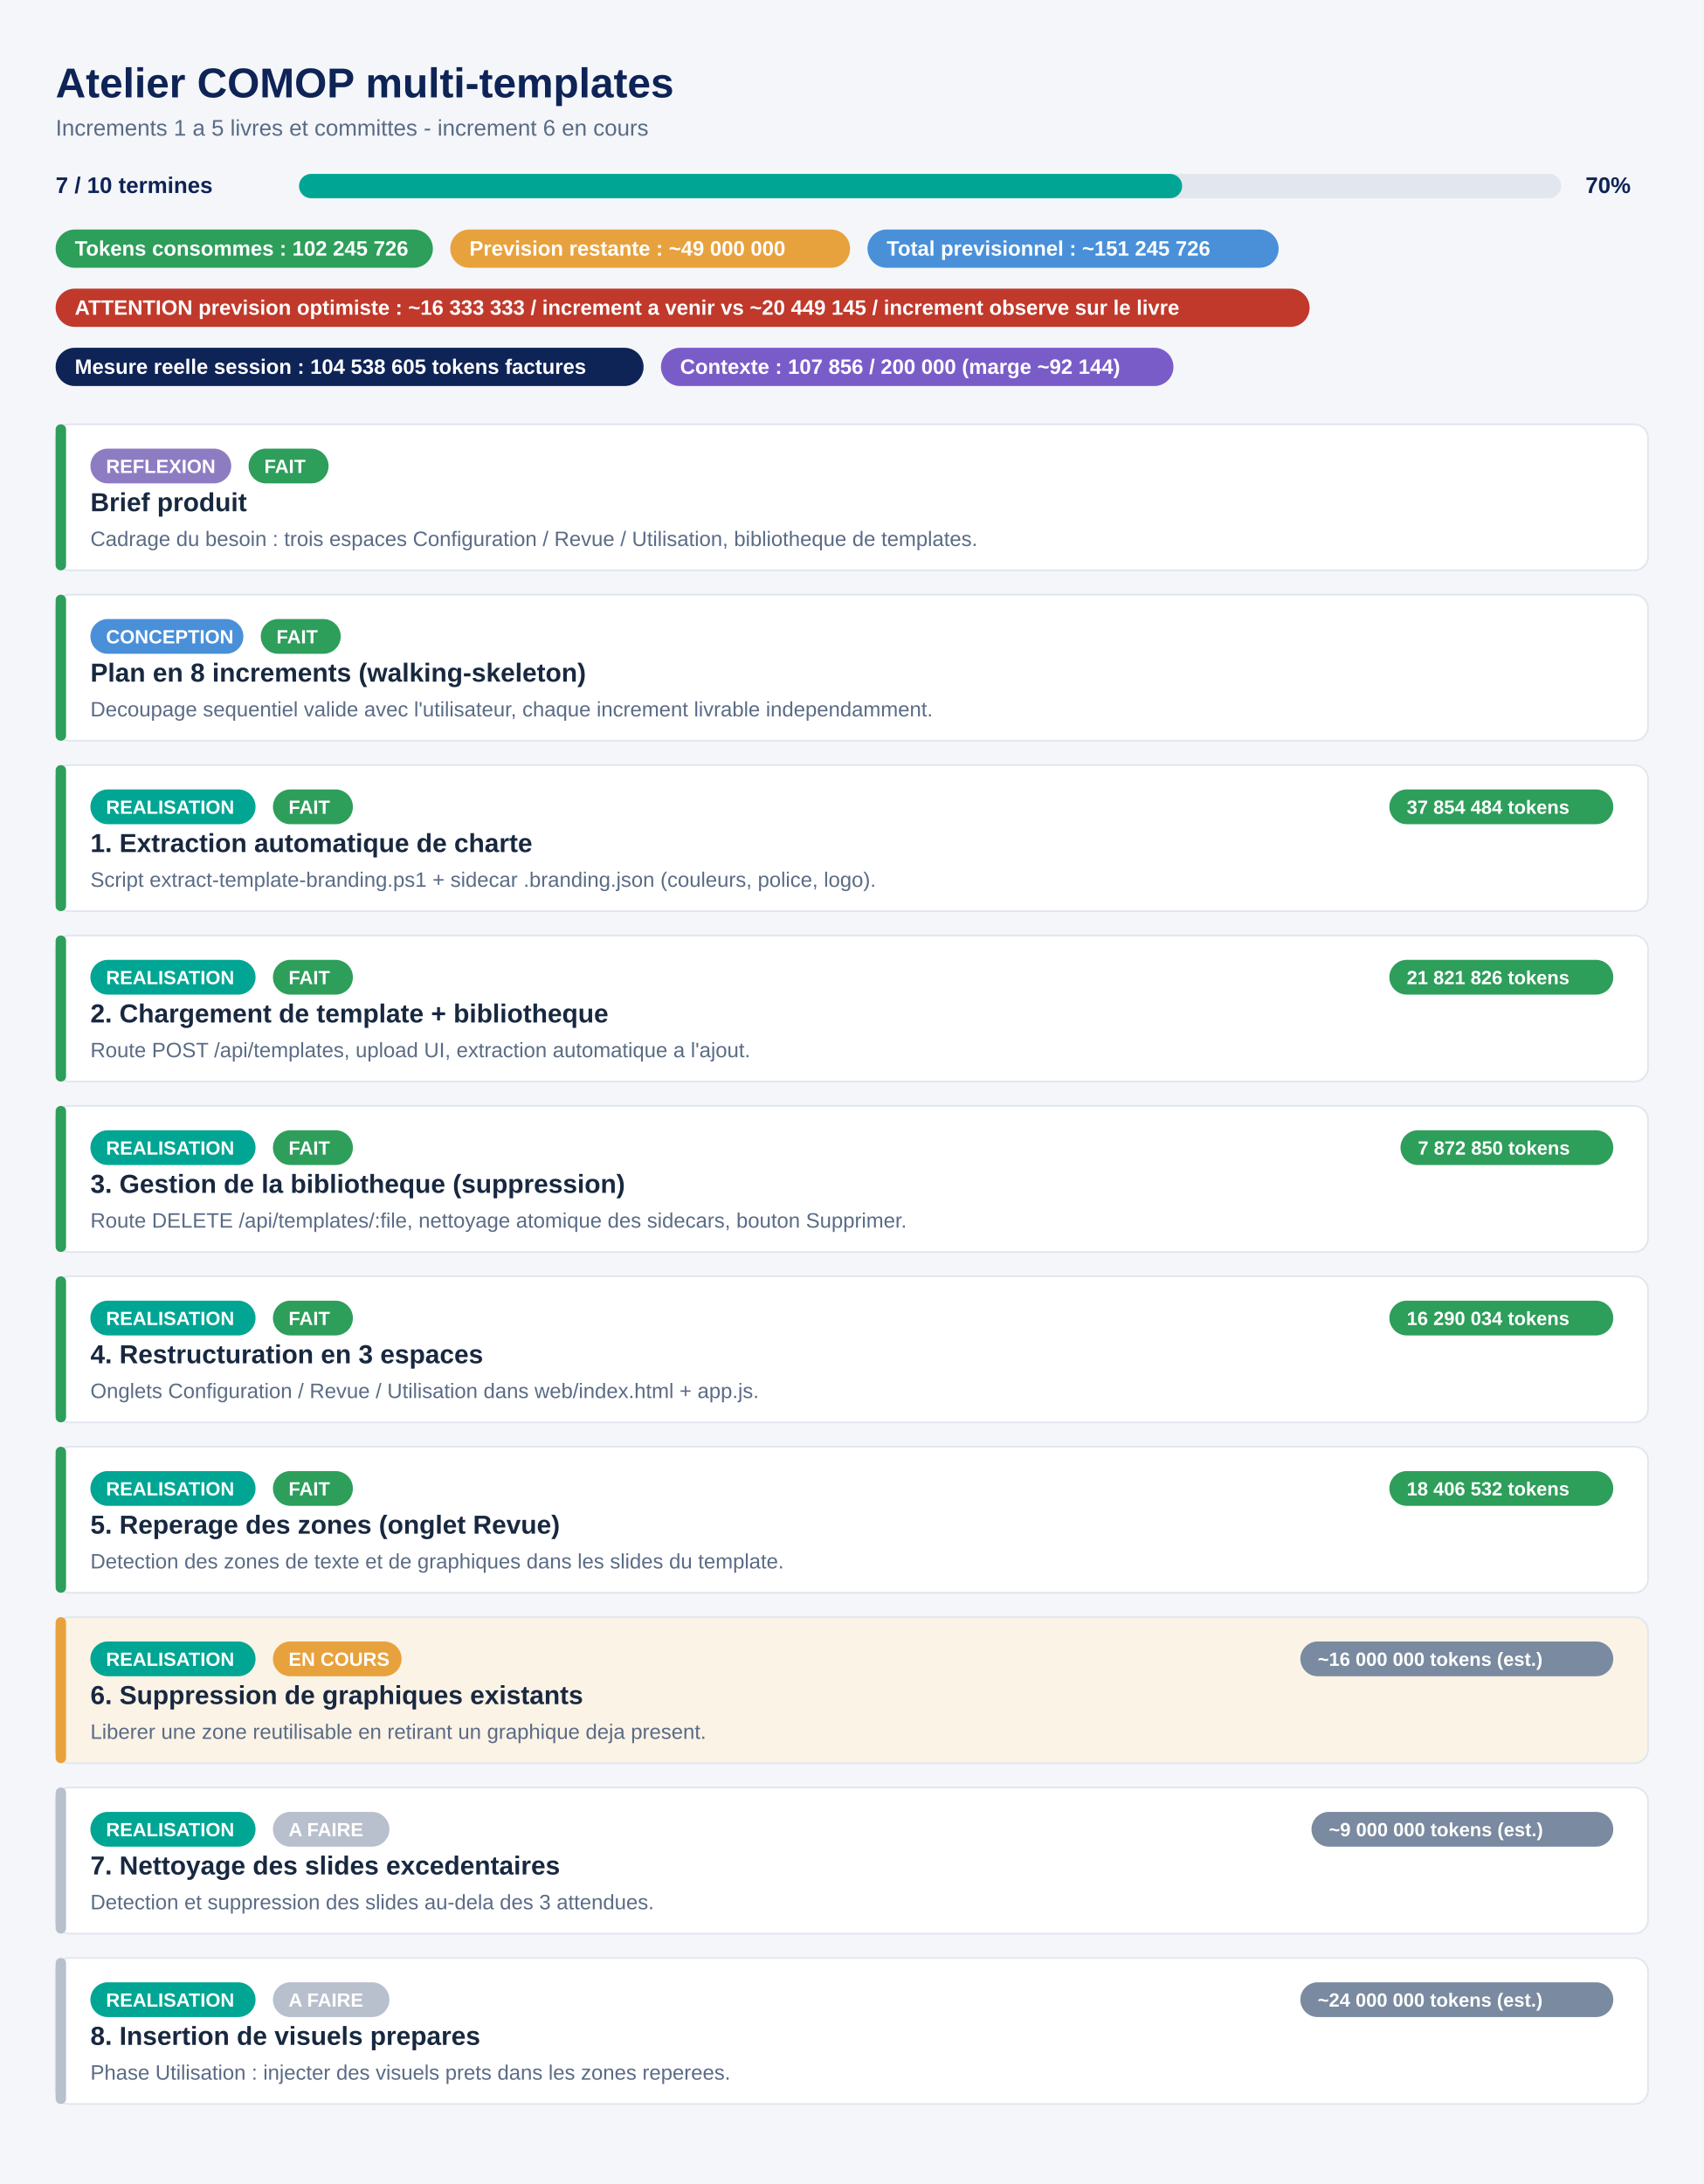
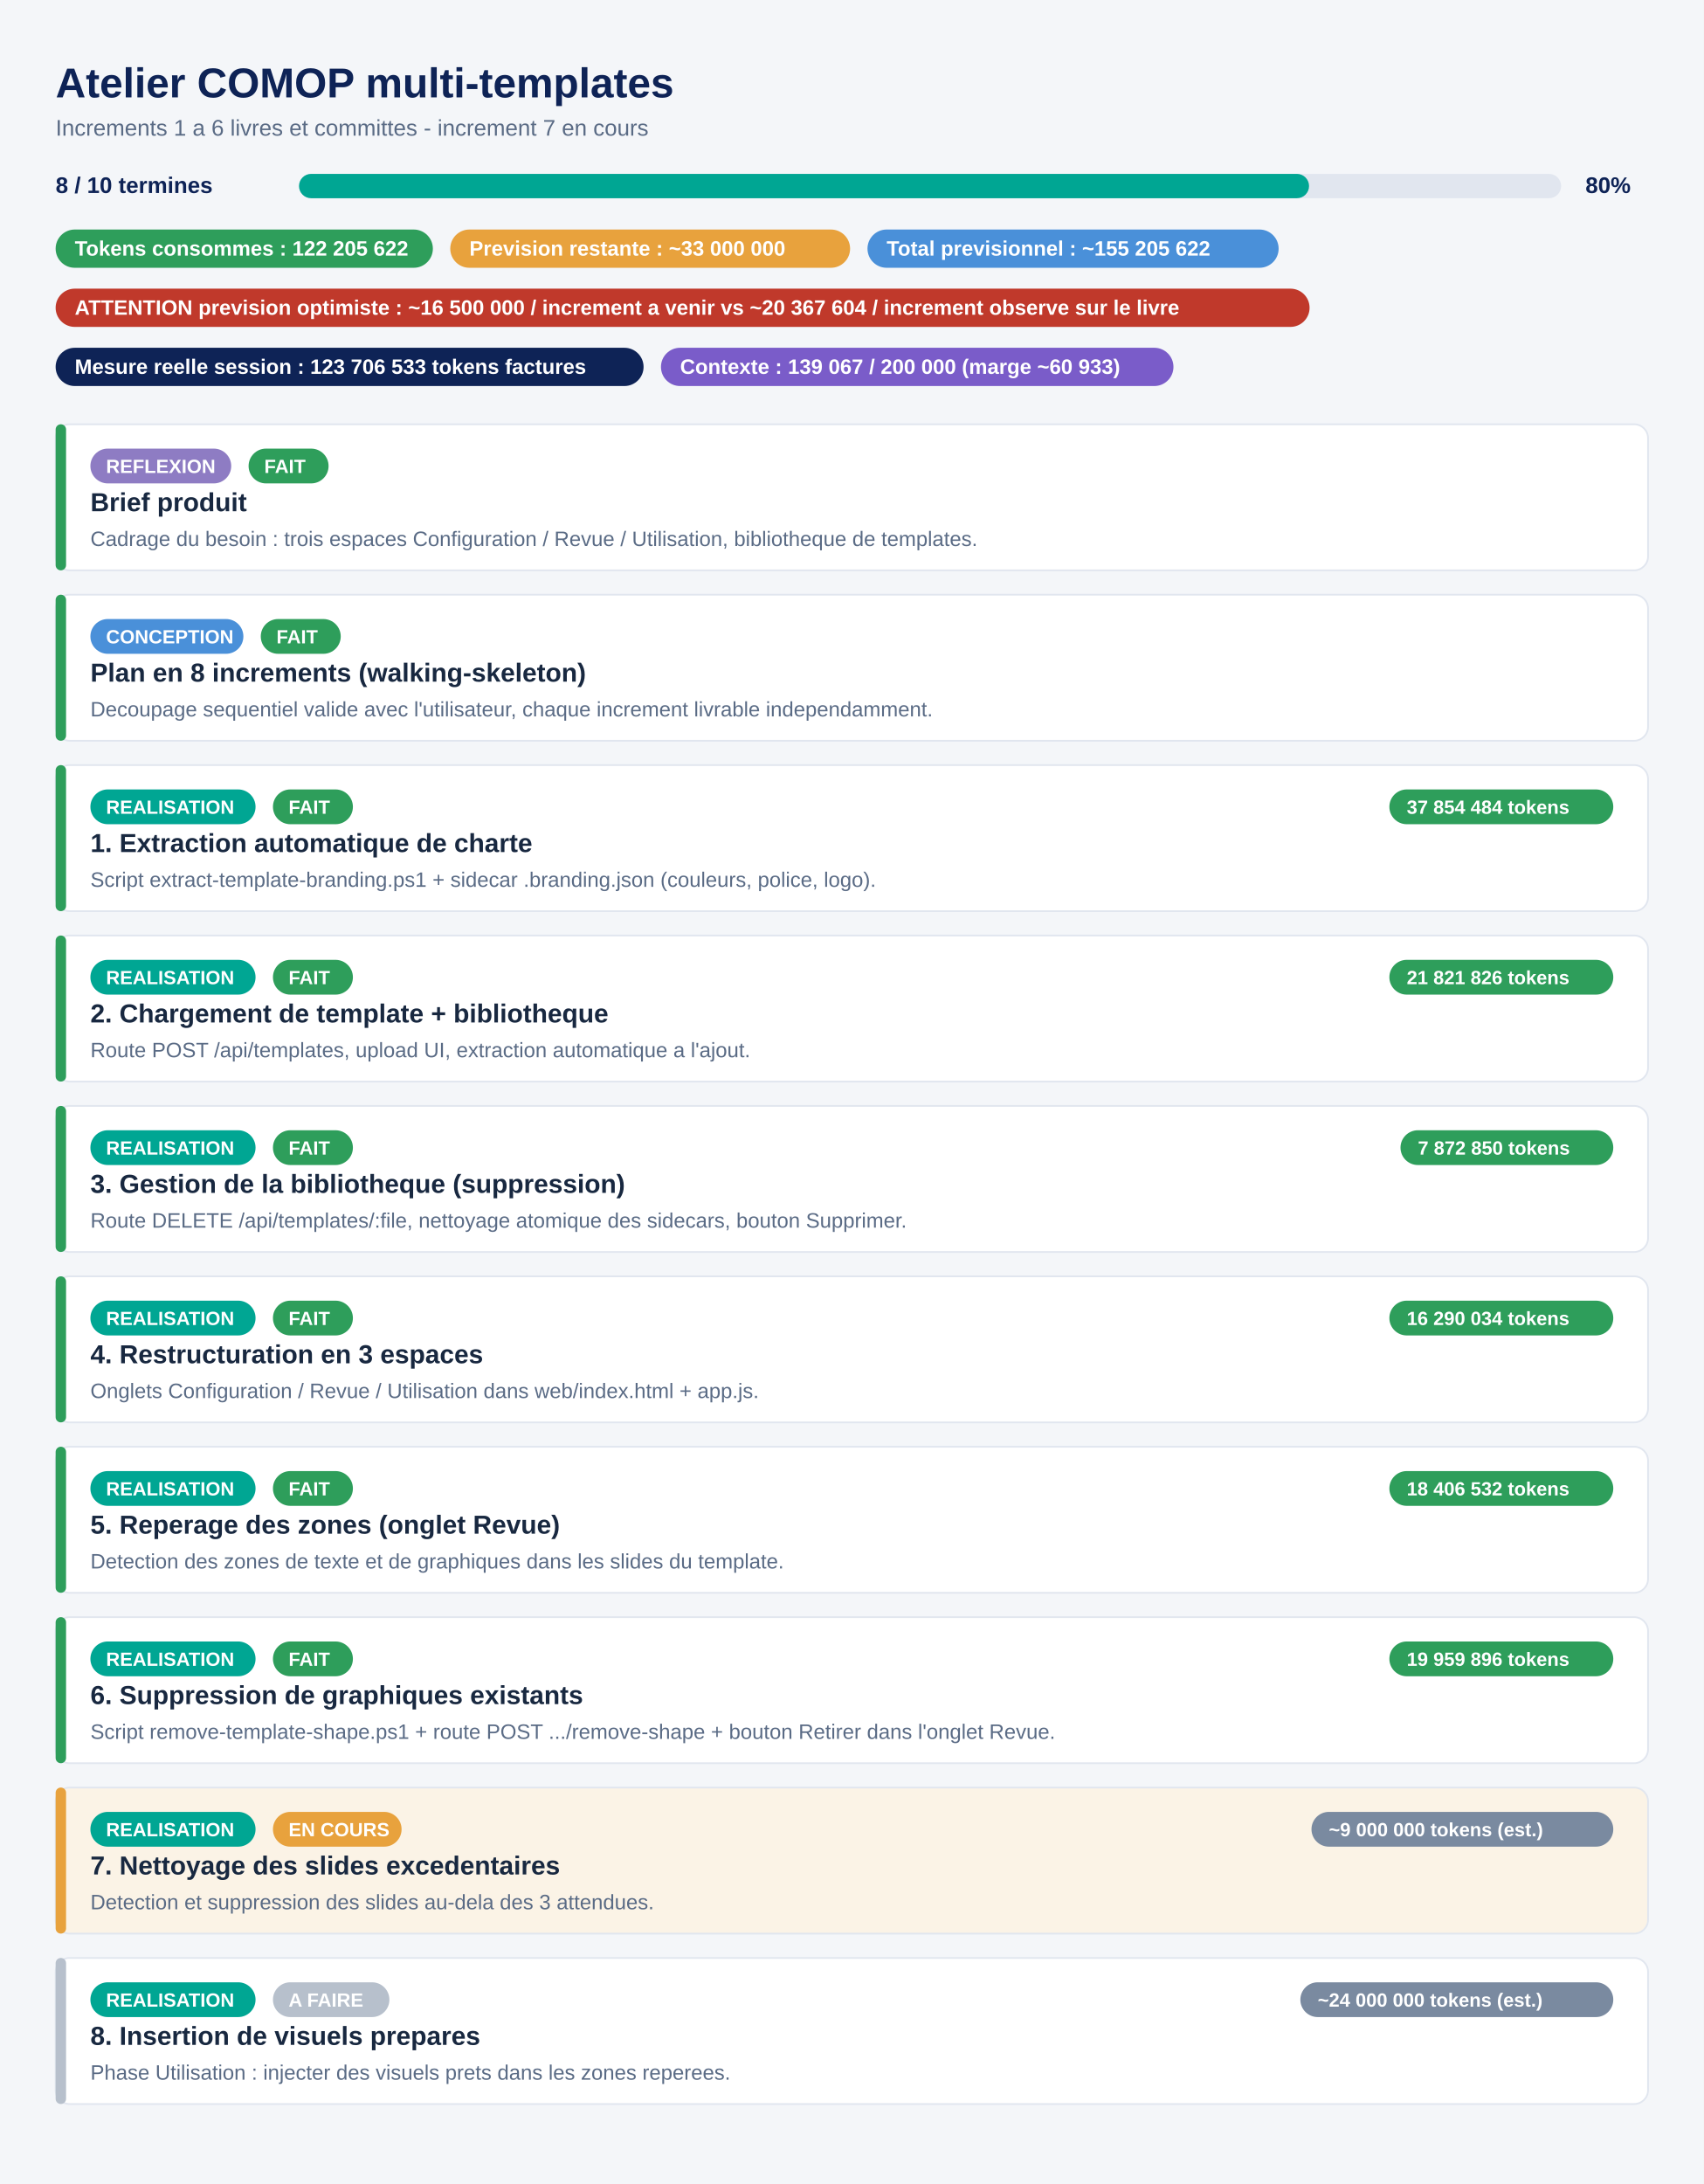
<svg xmlns="http://www.w3.org/2000/svg" width="980" height="1256" viewBox="0 0 980 1256" font-family="Segoe UI, Arial, sans-serif">
  <rect width="980" height="1256" fill="#F4F6F9" />
  <text x="32" y="56" font-size="24" font-weight="700" fill="#0E2356">Atelier COMOP multi-templates</text>
-   <text x="32" y="78" font-size="13" fill="#5A6B85">Increments 1 a 5 livres et committes - increment 6 en cours</text>
-   <text x="32" y="111" font-size="13" font-weight="600" fill="#0E2356">7 / 10 termines</text>
+   <text x="32" y="78" font-size="13" fill="#5A6B85">Increments 1 a 6 livres et committes - increment 7 en cours</text>
+   <text x="32" y="111" font-size="13" font-weight="600" fill="#0E2356">8 / 10 termines</text>
  <rect x="172" y="100" width="726" height="14" rx="7" fill="#E1E6EF" />
-   <rect x="172" y="100" width="508" height="14" rx="7" fill="#00A693" />
-   <text x="912" y="111" font-size="13" font-weight="600" fill="#0E2356">70%</text>
+   <rect x="172" y="100" width="581" height="14" rx="7" fill="#00A693" />
+   <text x="912" y="111" font-size="13" font-weight="600" fill="#0E2356">80%</text>
  <rect x="32" y="132" width="217" height="22" rx="11" fill="#2E9E5B" />
-   <text x="43" y="147" font-size="12" font-weight="600" fill="#FFFFFF">Tokens consommes : 102 245 726</text>
+   <text x="43" y="147" font-size="12" font-weight="600" fill="#FFFFFF">Tokens consommes : 122 205 622</text>
  <rect x="259" y="132" width="230" height="22" rx="11" fill="#E8A23D" />
-   <text x="270" y="147" font-size="12" font-weight="600" fill="#FFFFFF">Prevision restante : ~49 000 000</text>
+   <text x="270" y="147" font-size="12" font-weight="600" fill="#FFFFFF">Prevision restante : ~33 000 000</text>
  <rect x="499" y="132" width="236.5" height="22" rx="11" fill="#4A90D9" />
-   <text x="510" y="147" font-size="12" font-weight="600" fill="#FFFFFF">Total previsionnel : ~151 245 726</text>
+   <text x="510" y="147" font-size="12" font-weight="600" fill="#FFFFFF">Total previsionnel : ~155 205 622</text>
  <rect x="32" y="166" width="721.3" height="22" rx="11" fill="#C0392B" />
-   <text x="43" y="181" font-size="12" font-weight="600" fill="#FFFFFF">ATTENTION prevision optimiste : ~16 333 333 / increment a venir vs ~20 449 145 / increment observe sur le livre</text>
+   <text x="43" y="181" font-size="12" font-weight="600" fill="#FFFFFF">ATTENTION prevision optimiste : ~16 500 000 / increment a venir vs ~20 367 604 / increment observe sur le livre</text>
  <rect x="32" y="200" width="338.2" height="22" rx="11" fill="#0E2356" />
-   <text x="43" y="215" font-size="12" font-weight="600" fill="#FFFFFF">Mesure reelle session : 104 538 605 tokens factures</text>
+   <text x="43" y="215" font-size="12" font-weight="600" fill="#FFFFFF">Mesure reelle session : 123 706 533 tokens factures</text>
  <rect x="380.2" y="200" width="294.8" height="22" rx="11" fill="#7A5CC9" />
-   <text x="391.2" y="215" font-size="12" font-weight="600" fill="#FFFFFF">Contexte : 107 856 / 200 000 (marge ~92 144)</text>
+   <text x="391.2" y="215" font-size="12" font-weight="600" fill="#FFFFFF">Contexte : 139 067 / 200 000 (marge ~60 933)</text>
  <rect x="32" y="244" width="916" height="84" rx="8" fill="#FFFFFF" stroke="#E1E6EF" />
  <rect x="32" y="244" width="6" height="84" rx="3" fill="#2E9E5B" />
  <rect x="52" y="258" width="81" height="20" rx="10" fill="#8E7CC3" />
  <text x="61" y="272" font-size="11" font-weight="700" fill="#FFFFFF">REFLEXION</text>
  <rect x="143" y="258" width="46" height="20" rx="10" fill="#2E9E5B" />
  <text x="152" y="272" font-size="11" font-weight="700" fill="#FFFFFF">FAIT</text>
  <text x="52" y="294" font-size="15" font-weight="700" fill="#182840">Brief produit</text>
  <text x="52" y="314" font-size="12" fill="#5A6B85">Cadrage du besoin : trois espaces Configuration / Revue / Utilisation, bibliotheque de templates.</text>
  <rect x="32" y="342" width="916" height="84" rx="8" fill="#FFFFFF" stroke="#E1E6EF" />
  <rect x="32" y="342" width="6" height="84" rx="3" fill="#2E9E5B" />
  <rect x="52" y="356" width="88" height="20" rx="10" fill="#4A90D9" />
  <text x="61" y="370" font-size="11" font-weight="700" fill="#FFFFFF">CONCEPTION</text>
  <rect x="150" y="356" width="46" height="20" rx="10" fill="#2E9E5B" />
  <text x="159" y="370" font-size="11" font-weight="700" fill="#FFFFFF">FAIT</text>
  <text x="52" y="392" font-size="15" font-weight="700" fill="#182840">Plan en 8 increments (walking-skeleton)</text>
  <text x="52" y="412" font-size="12" fill="#5A6B85">Decoupage sequentiel valide avec l'utilisateur, chaque increment livrable independamment.</text>
  <rect x="32" y="440" width="916" height="84" rx="8" fill="#FFFFFF" stroke="#E1E6EF" />
  <rect x="32" y="440" width="6" height="84" rx="3" fill="#2E9E5B" />
  <rect x="52" y="454" width="95" height="20" rx="10" fill="#00A693" />
  <text x="61" y="468" font-size="11" font-weight="700" fill="#FFFFFF">REALISATION</text>
  <rect x="157" y="454" width="46" height="20" rx="10" fill="#2E9E5B" />
  <text x="166" y="468" font-size="11" font-weight="700" fill="#FFFFFF">FAIT</text>
  <rect x="799.2" y="454" width="128.8" height="20" rx="10" fill="#2E9E5B" />
  <text x="809.2" y="468" font-size="11" font-weight="700" fill="#FFFFFF">37 854 484 tokens</text>
  <text x="52" y="490" font-size="15" font-weight="700" fill="#182840">1. Extraction automatique de charte</text>
  <text x="52" y="510" font-size="12" fill="#5A6B85">Script extract-template-branding.ps1 + sidecar .branding.json (couleurs, police, logo).</text>
  <rect x="32" y="538" width="916" height="84" rx="8" fill="#FFFFFF" stroke="#E1E6EF" />
  <rect x="32" y="538" width="6" height="84" rx="3" fill="#2E9E5B" />
  <rect x="52" y="552" width="95" height="20" rx="10" fill="#00A693" />
  <text x="61" y="566" font-size="11" font-weight="700" fill="#FFFFFF">REALISATION</text>
  <rect x="157" y="552" width="46" height="20" rx="10" fill="#2E9E5B" />
  <text x="166" y="566" font-size="11" font-weight="700" fill="#FFFFFF">FAIT</text>
  <rect x="799.2" y="552" width="128.8" height="20" rx="10" fill="#2E9E5B" />
  <text x="809.2" y="566" font-size="11" font-weight="700" fill="#FFFFFF">21 821 826 tokens</text>
  <text x="52" y="588" font-size="15" font-weight="700" fill="#182840">2. Chargement de template + bibliotheque</text>
  <text x="52" y="608" font-size="12" fill="#5A6B85">Route POST /api/templates, upload UI, extraction automatique a l'ajout.</text>
  <rect x="32" y="636" width="916" height="84" rx="8" fill="#FFFFFF" stroke="#E1E6EF" />
  <rect x="32" y="636" width="6" height="84" rx="3" fill="#2E9E5B" />
  <rect x="52" y="650" width="95" height="20" rx="10" fill="#00A693" />
  <text x="61" y="664" font-size="11" font-weight="700" fill="#FFFFFF">REALISATION</text>
  <rect x="157" y="650" width="46" height="20" rx="10" fill="#2E9E5B" />
  <text x="166" y="664" font-size="11" font-weight="700" fill="#FFFFFF">FAIT</text>
  <rect x="805.6" y="650" width="122.4" height="20" rx="10" fill="#2E9E5B" />
  <text x="815.6" y="664" font-size="11" font-weight="700" fill="#FFFFFF">7 872 850 tokens</text>
  <text x="52" y="686" font-size="15" font-weight="700" fill="#182840">3. Gestion de la bibliotheque (suppression)</text>
  <text x="52" y="706" font-size="12" fill="#5A6B85">Route DELETE /api/templates/:file, nettoyage atomique des sidecars, bouton Supprimer.</text>
  <rect x="32" y="734" width="916" height="84" rx="8" fill="#FFFFFF" stroke="#E1E6EF" />
  <rect x="32" y="734" width="6" height="84" rx="3" fill="#2E9E5B" />
  <rect x="52" y="748" width="95" height="20" rx="10" fill="#00A693" />
  <text x="61" y="762" font-size="11" font-weight="700" fill="#FFFFFF">REALISATION</text>
  <rect x="157" y="748" width="46" height="20" rx="10" fill="#2E9E5B" />
  <text x="166" y="762" font-size="11" font-weight="700" fill="#FFFFFF">FAIT</text>
  <rect x="799.2" y="748" width="128.8" height="20" rx="10" fill="#2E9E5B" />
  <text x="809.2" y="762" font-size="11" font-weight="700" fill="#FFFFFF">16 290 034 tokens</text>
  <text x="52" y="784" font-size="15" font-weight="700" fill="#182840">4. Restructuration en 3 espaces</text>
  <text x="52" y="804" font-size="12" fill="#5A6B85">Onglets Configuration / Revue / Utilisation dans web/index.html + app.js.</text>
  <rect x="32" y="832" width="916" height="84" rx="8" fill="#FFFFFF" stroke="#E1E6EF" />
  <rect x="32" y="832" width="6" height="84" rx="3" fill="#2E9E5B" />
  <rect x="52" y="846" width="95" height="20" rx="10" fill="#00A693" />
  <text x="61" y="860" font-size="11" font-weight="700" fill="#FFFFFF">REALISATION</text>
  <rect x="157" y="846" width="46" height="20" rx="10" fill="#2E9E5B" />
  <text x="166" y="860" font-size="11" font-weight="700" fill="#FFFFFF">FAIT</text>
  <rect x="799.2" y="846" width="128.8" height="20" rx="10" fill="#2E9E5B" />
  <text x="809.2" y="860" font-size="11" font-weight="700" fill="#FFFFFF">18 406 532 tokens</text>
  <text x="52" y="882" font-size="15" font-weight="700" fill="#182840">5. Reperage des zones (onglet Revue)</text>
  <text x="52" y="902" font-size="12" fill="#5A6B85">Detection des zones de texte et de graphiques dans les slides du template.</text>
-   <rect x="32" y="930" width="916" height="84" rx="8" fill="#FBF3E6" stroke="#E1E6EF" />
-   <rect x="32" y="930" width="6" height="84" rx="3" fill="#E8A23D" />
+   <rect x="32" y="930" width="916" height="84" rx="8" fill="#FFFFFF" stroke="#E1E6EF" />
+   <rect x="32" y="930" width="6" height="84" rx="3" fill="#2E9E5B" />
  <rect x="52" y="944" width="95" height="20" rx="10" fill="#00A693" />
  <text x="61" y="958" font-size="11" font-weight="700" fill="#FFFFFF">REALISATION</text>
-   <rect x="157" y="944" width="74" height="20" rx="10" fill="#E8A23D" />
-   <text x="166" y="958" font-size="11" font-weight="700" fill="#FFFFFF">EN COURS</text>
-   <rect x="748" y="944" width="180" height="20" rx="10" fill="#7A8AA0" />
-   <text x="758" y="958" font-size="11" font-weight="700" fill="#FFFFFF">~16 000 000 tokens (est.)</text>
+   <rect x="157" y="944" width="46" height="20" rx="10" fill="#2E9E5B" />
+   <text x="166" y="958" font-size="11" font-weight="700" fill="#FFFFFF">FAIT</text>
+   <rect x="799.2" y="944" width="128.8" height="20" rx="10" fill="#2E9E5B" />
+   <text x="809.2" y="958" font-size="11" font-weight="700" fill="#FFFFFF">19 959 896 tokens</text>
  <text x="52" y="980" font-size="15" font-weight="700" fill="#182840">6. Suppression de graphiques existants</text>
-   <text x="52" y="1000" font-size="12" fill="#5A6B85">Liberer une zone reutilisable en retirant un graphique deja present.</text>
-   <rect x="32" y="1028" width="916" height="84" rx="8" fill="#FFFFFF" stroke="#E1E6EF" />
-   <rect x="32" y="1028" width="6" height="84" rx="3" fill="#B7C0CC" />
+   <text x="52" y="1000" font-size="12" fill="#5A6B85">Script remove-template-shape.ps1 + route POST .../remove-shape + bouton Retirer dans l'onglet Revue.</text>
+   <rect x="32" y="1028" width="916" height="84" rx="8" fill="#FBF3E6" stroke="#E1E6EF" />
+   <rect x="32" y="1028" width="6" height="84" rx="3" fill="#E8A23D" />
  <rect x="52" y="1042" width="95" height="20" rx="10" fill="#00A693" />
  <text x="61" y="1056" font-size="11" font-weight="700" fill="#FFFFFF">REALISATION</text>
-   <rect x="157" y="1042" width="67" height="20" rx="10" fill="#B7C0CC" />
-   <text x="166" y="1056" font-size="11" font-weight="700" fill="#FFFFFF">A FAIRE</text>
+   <rect x="157" y="1042" width="74" height="20" rx="10" fill="#E8A23D" />
+   <text x="166" y="1056" font-size="11" font-weight="700" fill="#FFFFFF">EN COURS</text>
  <rect x="754.4" y="1042" width="173.6" height="20" rx="10" fill="#7A8AA0" />
  <text x="764.4" y="1056" font-size="11" font-weight="700" fill="#FFFFFF">~9 000 000 tokens (est.)</text>
  <text x="52" y="1078" font-size="15" font-weight="700" fill="#182840">7. Nettoyage des slides excedentaires</text>
  <text x="52" y="1098" font-size="12" fill="#5A6B85">Detection et suppression des slides au-dela des 3 attendues.</text>
  <rect x="32" y="1126" width="916" height="84" rx="8" fill="#FFFFFF" stroke="#E1E6EF" />
  <rect x="32" y="1126" width="6" height="84" rx="3" fill="#B7C0CC" />
  <rect x="52" y="1140" width="95" height="20" rx="10" fill="#00A693" />
  <text x="61" y="1154" font-size="11" font-weight="700" fill="#FFFFFF">REALISATION</text>
  <rect x="157" y="1140" width="67" height="20" rx="10" fill="#B7C0CC" />
  <text x="166" y="1154" font-size="11" font-weight="700" fill="#FFFFFF">A FAIRE</text>
  <rect x="748" y="1140" width="180" height="20" rx="10" fill="#7A8AA0" />
  <text x="758" y="1154" font-size="11" font-weight="700" fill="#FFFFFF">~24 000 000 tokens (est.)</text>
  <text x="52" y="1176" font-size="15" font-weight="700" fill="#182840">8. Insertion de visuels prepares</text>
  <text x="52" y="1196" font-size="12" fill="#5A6B85">Phase Utilisation : injecter des visuels prets dans les zones reperees.</text>
</svg>
